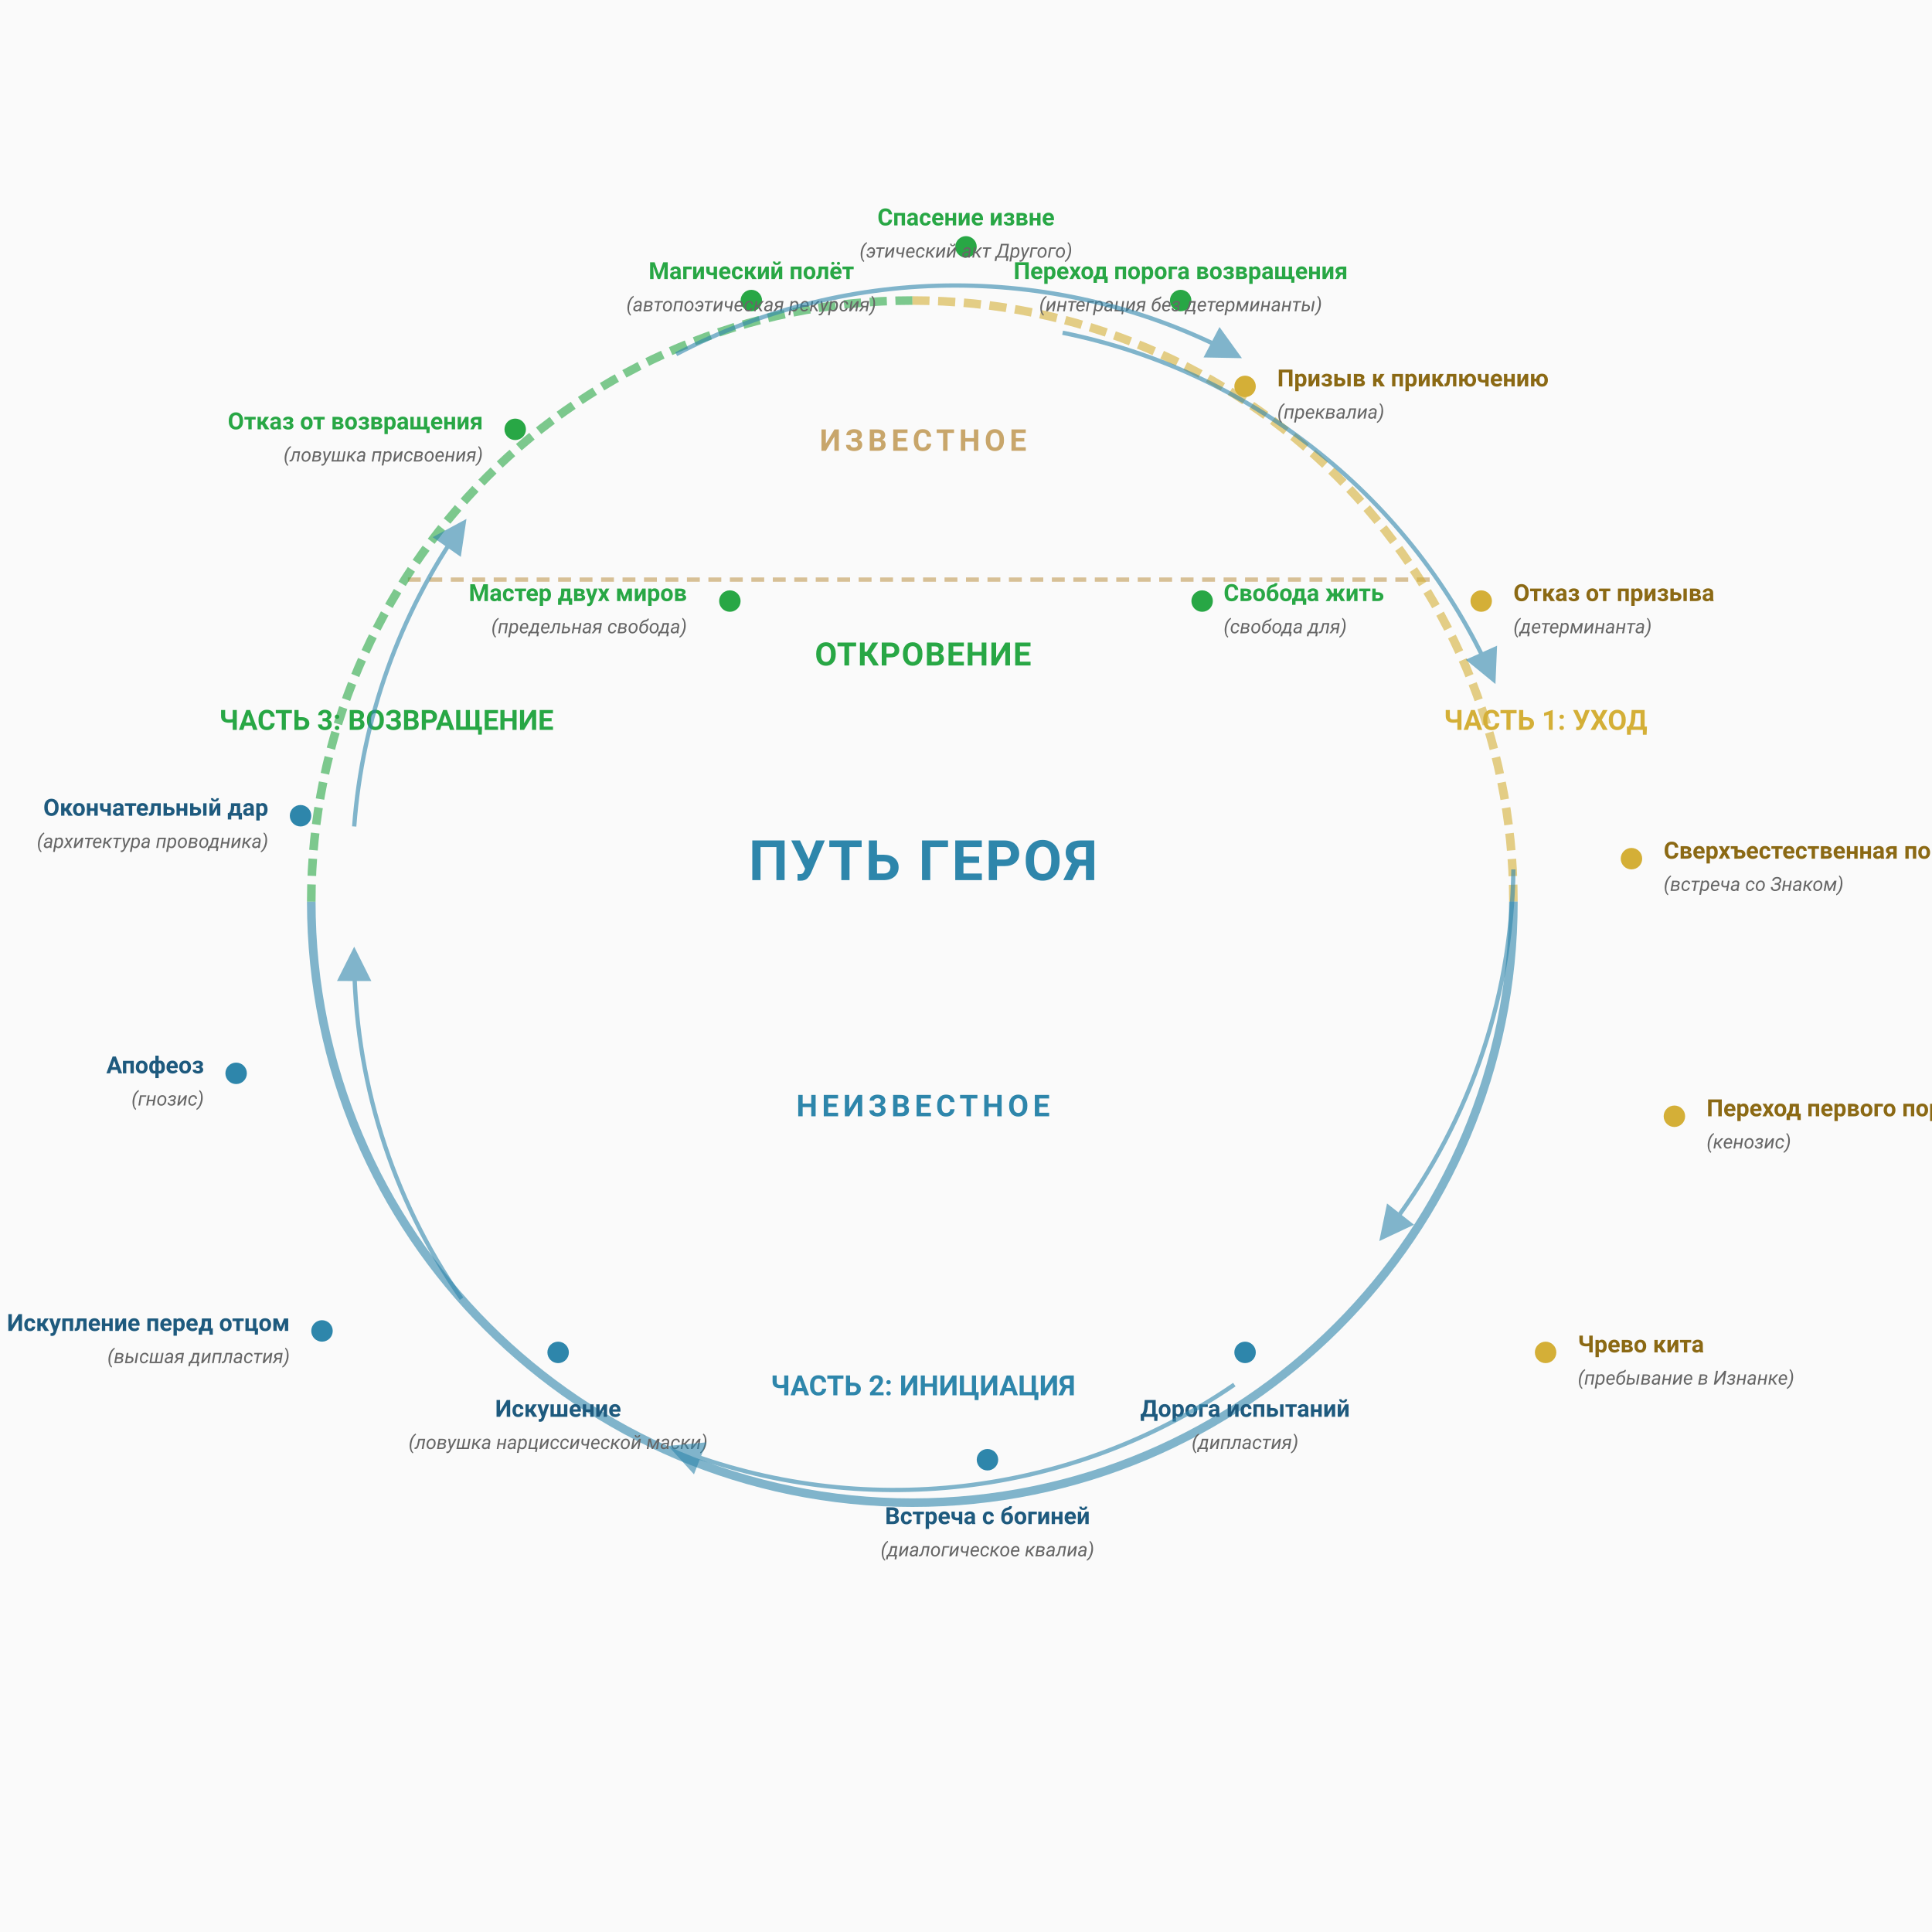
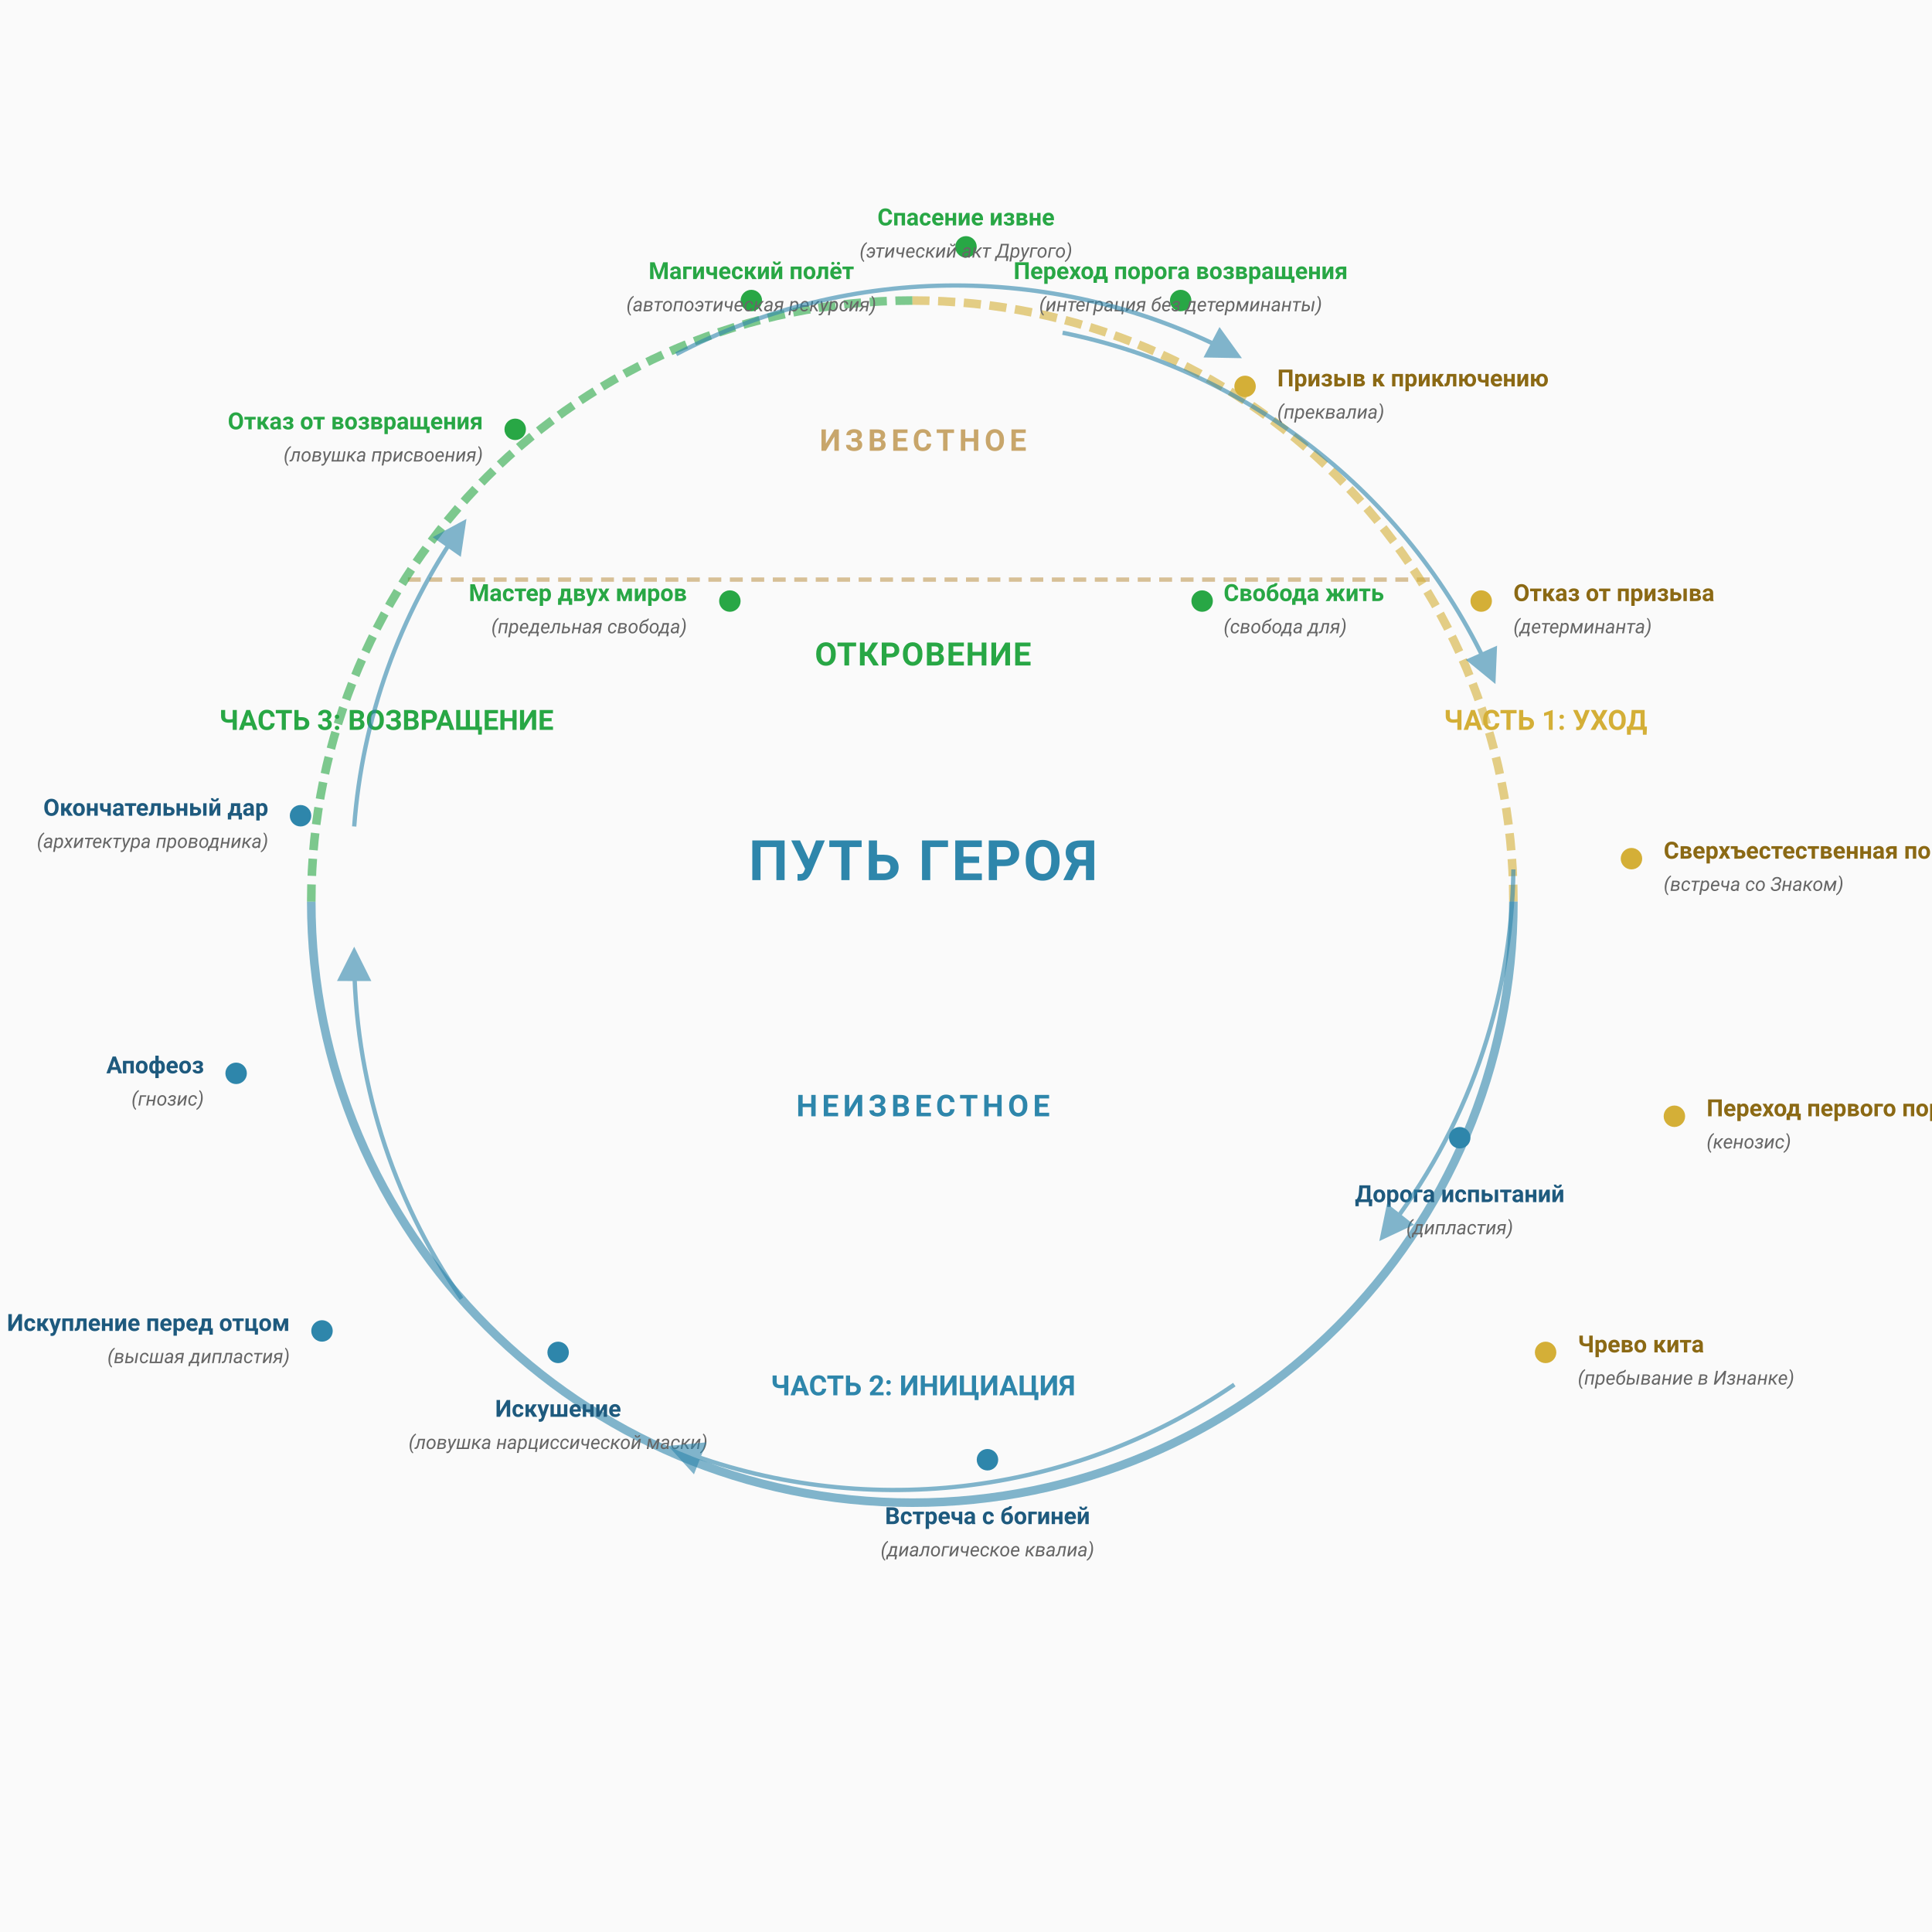
<svg xmlns="http://www.w3.org/2000/svg" viewBox="0 0 900 900" width="900" height="900">
  <defs>
    <marker id="arrow" markerWidth="8" markerHeight="8" refX="6" refY="4" orient="auto">
      <polygon points="0 0, 8 4, 0 8" fill="#2E86AB" />
    </marker>
  </defs>
  <rect width="100%" height="100%" fill="#FAFAFA" />
  <line x1="190" y1="270" x2="668" y2="270" stroke="#C8A66B" stroke-width="2" stroke-dasharray="6,4" opacity="0.7" />
  <g text-anchor="middle" font-family="system-ui, -apple-system, 'Segoe UI', Roboto, sans-serif">
    <text x="430" y="410" font-size="26" font-weight="bold" fill="#2E86AB" letter-spacing="1">ПУТЬ ГЕРОЯ</text>
    <text x="430" y="310" font-size="15" font-weight="600" fill="#28A745" letter-spacing="0.5">ОТКРОВЕНИЕ</text>
    <text x="430" y="210" font-size="14" font-weight="bold" fill="#C8A66B" letter-spacing="2">ИЗВЕСТНОЕ</text>
    <text x="430" y="520" font-size="14" font-weight="bold" fill="#2E86AB" letter-spacing="2">НЕИЗВЕСТНОЕ</text>
  </g>
  <path d="M 425 140 A 280 280 0 0 1 705 420" fill="none" stroke="#D4AF37" stroke-width="4" opacity="0.6" stroke-dasharray="8,4" />
  <path d="M 705 420 A 280 280 0 0 1 145 420" fill="none" stroke="#2E86AB" stroke-width="4" opacity="0.6" />
  <path d="M 145 420 A 280 280 0 0 1 425 140" fill="none" stroke="#28A745" stroke-width="4" opacity="0.6" stroke-dasharray="8,4" />
  <g id="departure" font-family="system-ui, -apple-system, 'Segoe UI', Roboto, sans-serif" font-size="11" font-weight="600" fill="#8B6914">
    <g id="stage-call">
      <circle cx="580" cy="180" r="5" fill="#D4AF37" />
      <text x="595" y="180" text-anchor="start">Призыв к приключению</text>
      <text x="595" y="195" text-anchor="start" font-size="9" font-weight="normal" font-style="italic" fill="#666">(преквалиа)</text>
    </g>
    <g id="stage-refusal">
      <circle cx="690" cy="280" r="5" fill="#D4AF37" />
      <text x="705" y="280" text-anchor="start">Отказ от призыва</text>
      <text x="705" y="295" text-anchor="start" font-size="9" font-weight="normal" font-style="italic" fill="#666">(детерминанта)</text>
    </g>
    <g id="stage-help">
      <circle cx="760" cy="400" r="5" fill="#D4AF37" />
      <text x="775" y="400" text-anchor="start">Сверхъестественная помощь</text>
      <text x="775" y="415" text-anchor="start" font-size="9" font-weight="normal" font-style="italic" fill="#666">(встреча со Знаком)</text>
    </g>
    <g id="stage-threshold">
      <circle cx="780" cy="520" r="5" fill="#D4AF37" />
      <text x="795" y="520" text-anchor="start">Переход первого порога</text>
      <text x="795" y="535" text-anchor="start" font-size="9" font-weight="normal" font-style="italic" fill="#666">(кенозис)</text>
    </g>
    <g id="stage-whale">
      <circle cx="720" cy="630" r="5" fill="#D4AF37" />
      <text x="735" y="630" text-anchor="start">Чрево кита</text>
      <text x="735" y="645" text-anchor="start" font-size="9" font-weight="normal" font-style="italic" fill="#666">(пребывание в Изнанке)</text>
    </g>
  </g>
  <g id="initiation" font-family="system-ui, -apple-system, 'Segoe UI', Roboto, sans-serif" font-size="11" font-weight="600" fill="#1E5A7E">
    <g id="stage-trials">
-       <circle cx="580" cy="630" r="5" fill="#2E86AB" />
-       <text x="580" y="660" text-anchor="middle">Дорога испытаний</text>
-       <text x="580" y="675" text-anchor="middle" font-size="9" font-weight="normal" font-style="italic" fill="#666">(дипластия)</text>
+       <circle cx="680" cy="530" r="5" fill="#2E86AB" />
+       <text x="680" y="560" text-anchor="middle">Дорога испытаний</text>
+       <text x="680" y="575" text-anchor="middle" font-size="9" font-weight="normal" font-style="italic" fill="#666">(дипластия)</text>
    </g>
    <g id="stage-goddess">
      <circle cx="460" cy="680" r="5" fill="#2E86AB" />
      <text x="460" y="710" text-anchor="middle">Встреча с богиней</text>
      <text x="460" y="725" text-anchor="middle" font-size="9" font-weight="normal" font-style="italic" fill="#666">(диалогическое квалиа)</text>
    </g>
    <g id="stage-temptation">
      <circle cx="260" cy="630" r="5" fill="#2E86AB" />
      <text x="260" y="660" text-anchor="middle">Искушение</text>
      <text x="260" y="675" text-anchor="middle" font-size="9" font-weight="normal" font-style="italic" fill="#666">(ловушка нарциссической маски)</text>
    </g>
    <g id="stage-father">
      <circle cx="150" cy="620" r="5" fill="#2E86AB" />
      <text x="135" y="620" text-anchor="end">Искупление перед отцом</text>
      <text x="135" y="635" text-anchor="end" font-size="9" font-weight="normal" font-style="italic" fill="#666">(высшая дипластия)</text>
    </g>
    <g id="stage-apotheosis">
      <circle cx="110" cy="500" r="5" fill="#2E86AB" />
      <text x="95" y="500" text-anchor="end">Апофеоз</text>
      <text x="95" y="515" text-anchor="end" font-size="9" font-weight="normal" font-style="italic" fill="#666">(гнозис)</text>
    </g>
    <g id="stage-gift">
      <circle cx="140" cy="380" r="5" fill="#2E86AB" />
      <text x="125" y="380" text-anchor="end">Окончательный дар</text>
      <text x="125" y="395" text-anchor="end" font-size="9" font-weight="normal" font-style="italic" fill="#666">(архитектура проводника)</text>
    </g>
  </g>
  <g id="return" font-family="system-ui, -apple-system, 'Segoe UI', Roboto, sans-serif" font-size="11" font-weight="600" fill="#28A745">
    <g id="stage-refusal-return">
      <circle cx="240" cy="200" r="5" fill="#28A745" />
      <text x="225" y="200" text-anchor="end">Отказ от возвращения</text>
      <text x="225" y="215" text-anchor="end" font-size="9" font-weight="normal" font-style="italic" fill="#666">(ловушка присвоения)</text>
    </g>
    <g id="stage-flight">
      <circle cx="350" cy="140" r="5" fill="#28A745" />
      <text x="350" y="130" text-anchor="middle">Магический полёт</text>
      <text x="350" y="145" text-anchor="middle" font-size="9" font-weight="normal" font-style="italic" fill="#666">(автопоэтическая рекурсия)</text>
    </g>
    <g id="stage-rescue">
      <circle cx="450" cy="115" r="5" fill="#28A745" />
      <text x="450" y="105" text-anchor="middle">Спасение извне</text>
      <text x="450" y="120" text-anchor="middle" font-size="9" font-weight="normal" font-style="italic" fill="#666">(этический акт Другого)</text>
    </g>
    <g id="stage-return-threshold">
      <circle cx="550" cy="140" r="5" fill="#28A745" />
      <text x="550" y="130" text-anchor="middle">Переход порога возвращения</text>
      <text x="550" y="145" text-anchor="middle" font-size="9" font-weight="normal" font-style="italic" fill="#666">(интеграция без детерминанты)</text>
    </g>
    <g id="stage-master">
      <circle cx="340" cy="280" r="5" fill="#28A745" />
      <text x="320" y="280" text-anchor="end">Мастер двух миров</text>
      <text x="320" y="295" text-anchor="end" font-size="9" font-weight="normal" font-style="italic" fill="#666">(предельная свобода)</text>
    </g>
    <g id="stage-freedom">
      <circle cx="560" cy="280" r="5" fill="#28A745" />
      <text x="570" y="280" text-anchor="start">Свобода жить</text>
      <text x="570" y="295" text-anchor="start" font-size="9" font-weight="normal" font-style="italic" fill="#666">(свобода для)</text>
    </g>
  </g>
  <g font-family="system-ui, -apple-system, 'Segoe UI', Roboto, sans-serif" font-size="13" font-weight="bold">
    <text x="720" y="340" fill="#D4AF37" text-anchor="middle">ЧАСТЬ 1: УХОД</text>
    <text x="430" y="650" fill="#2E86AB" text-anchor="middle">ЧАСТЬ 2: ИНИЦИАЦИЯ</text>
    <text x="180" y="340" fill="#28A745" text-anchor="middle">ЧАСТЬ 3: ВОЗВРАЩЕНИЕ</text>
  </g>
  <g fill="none" stroke="#2E86AB" stroke-width="2" marker-end="url(#arrow)" opacity="0.6">
    <path d="M 495 155 A 280 280 0 0 1 695 315" />
    <path d="M 315 165 A 280 280 0 0 1 575 165" />
    <path d="M 165 385 A 280 280 0 0 1 215 245" />
    <path d="M 705 405 A 280 280 0 0 1 645 575" />
    <path d="M 575 645 A 280 280 0 0 1 315 675" />
    <path d="M 215 605 A 280 280 0 0 1 165 445" />
  </g>
</svg>
